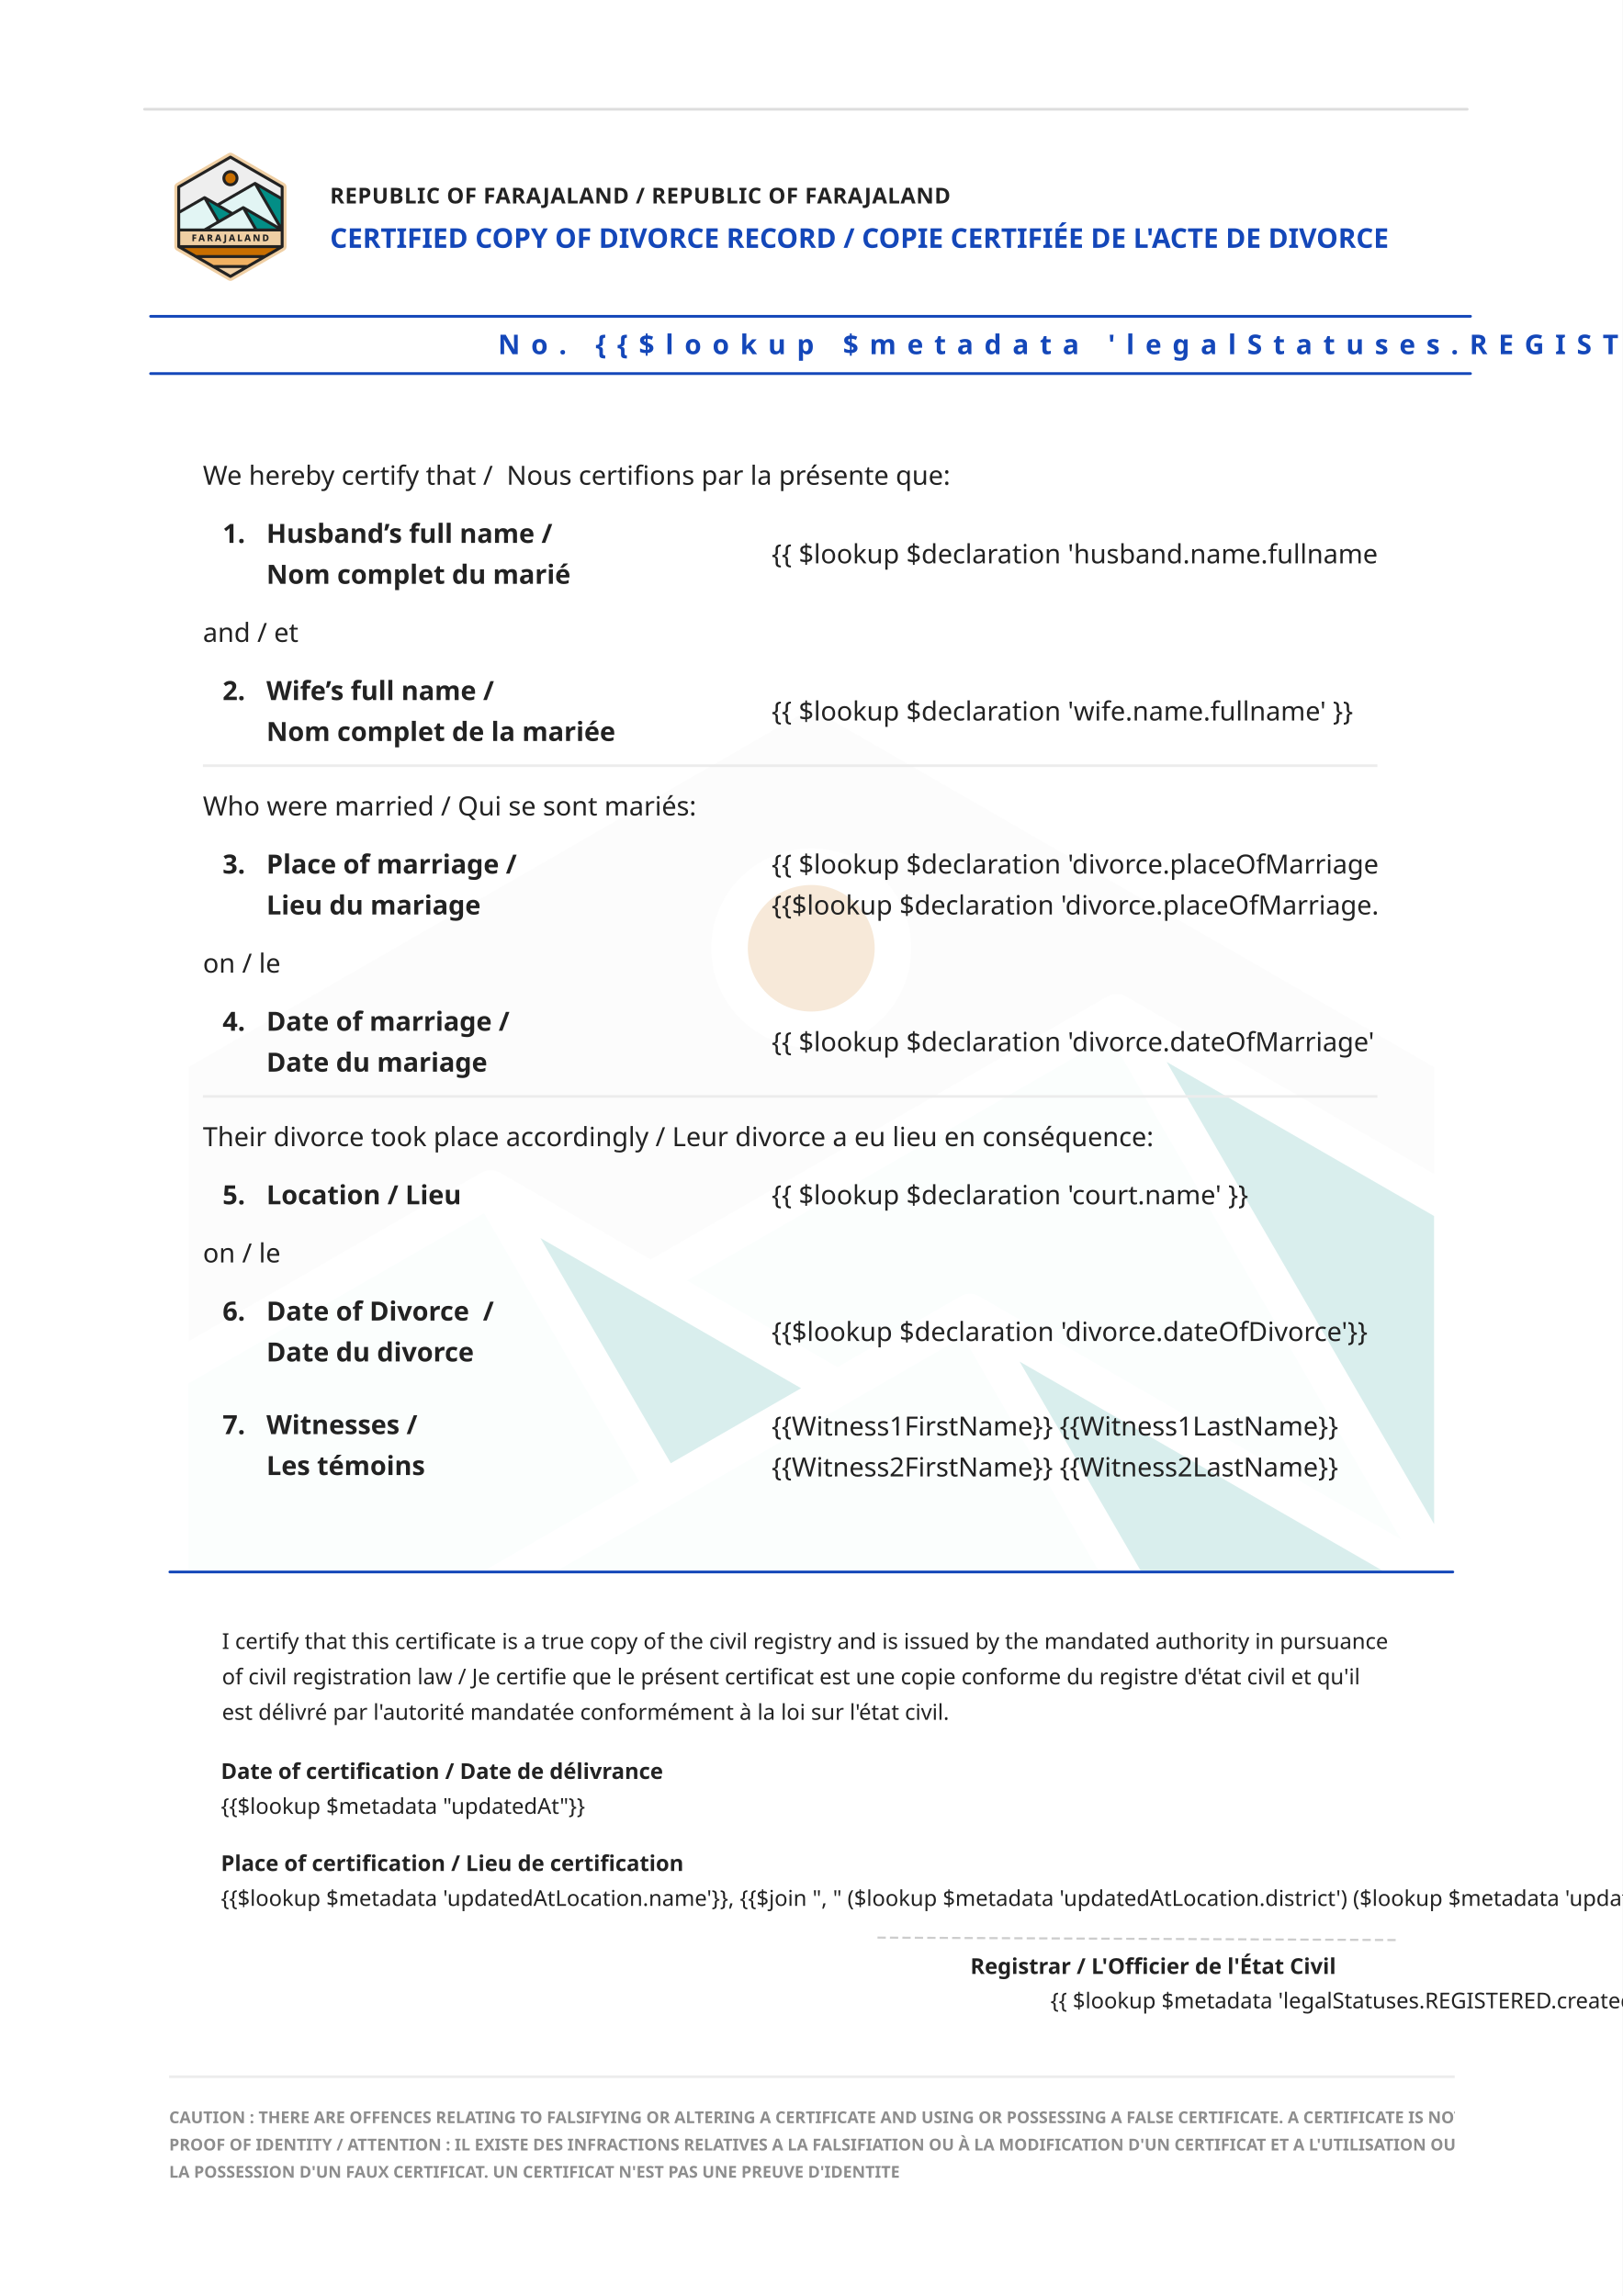
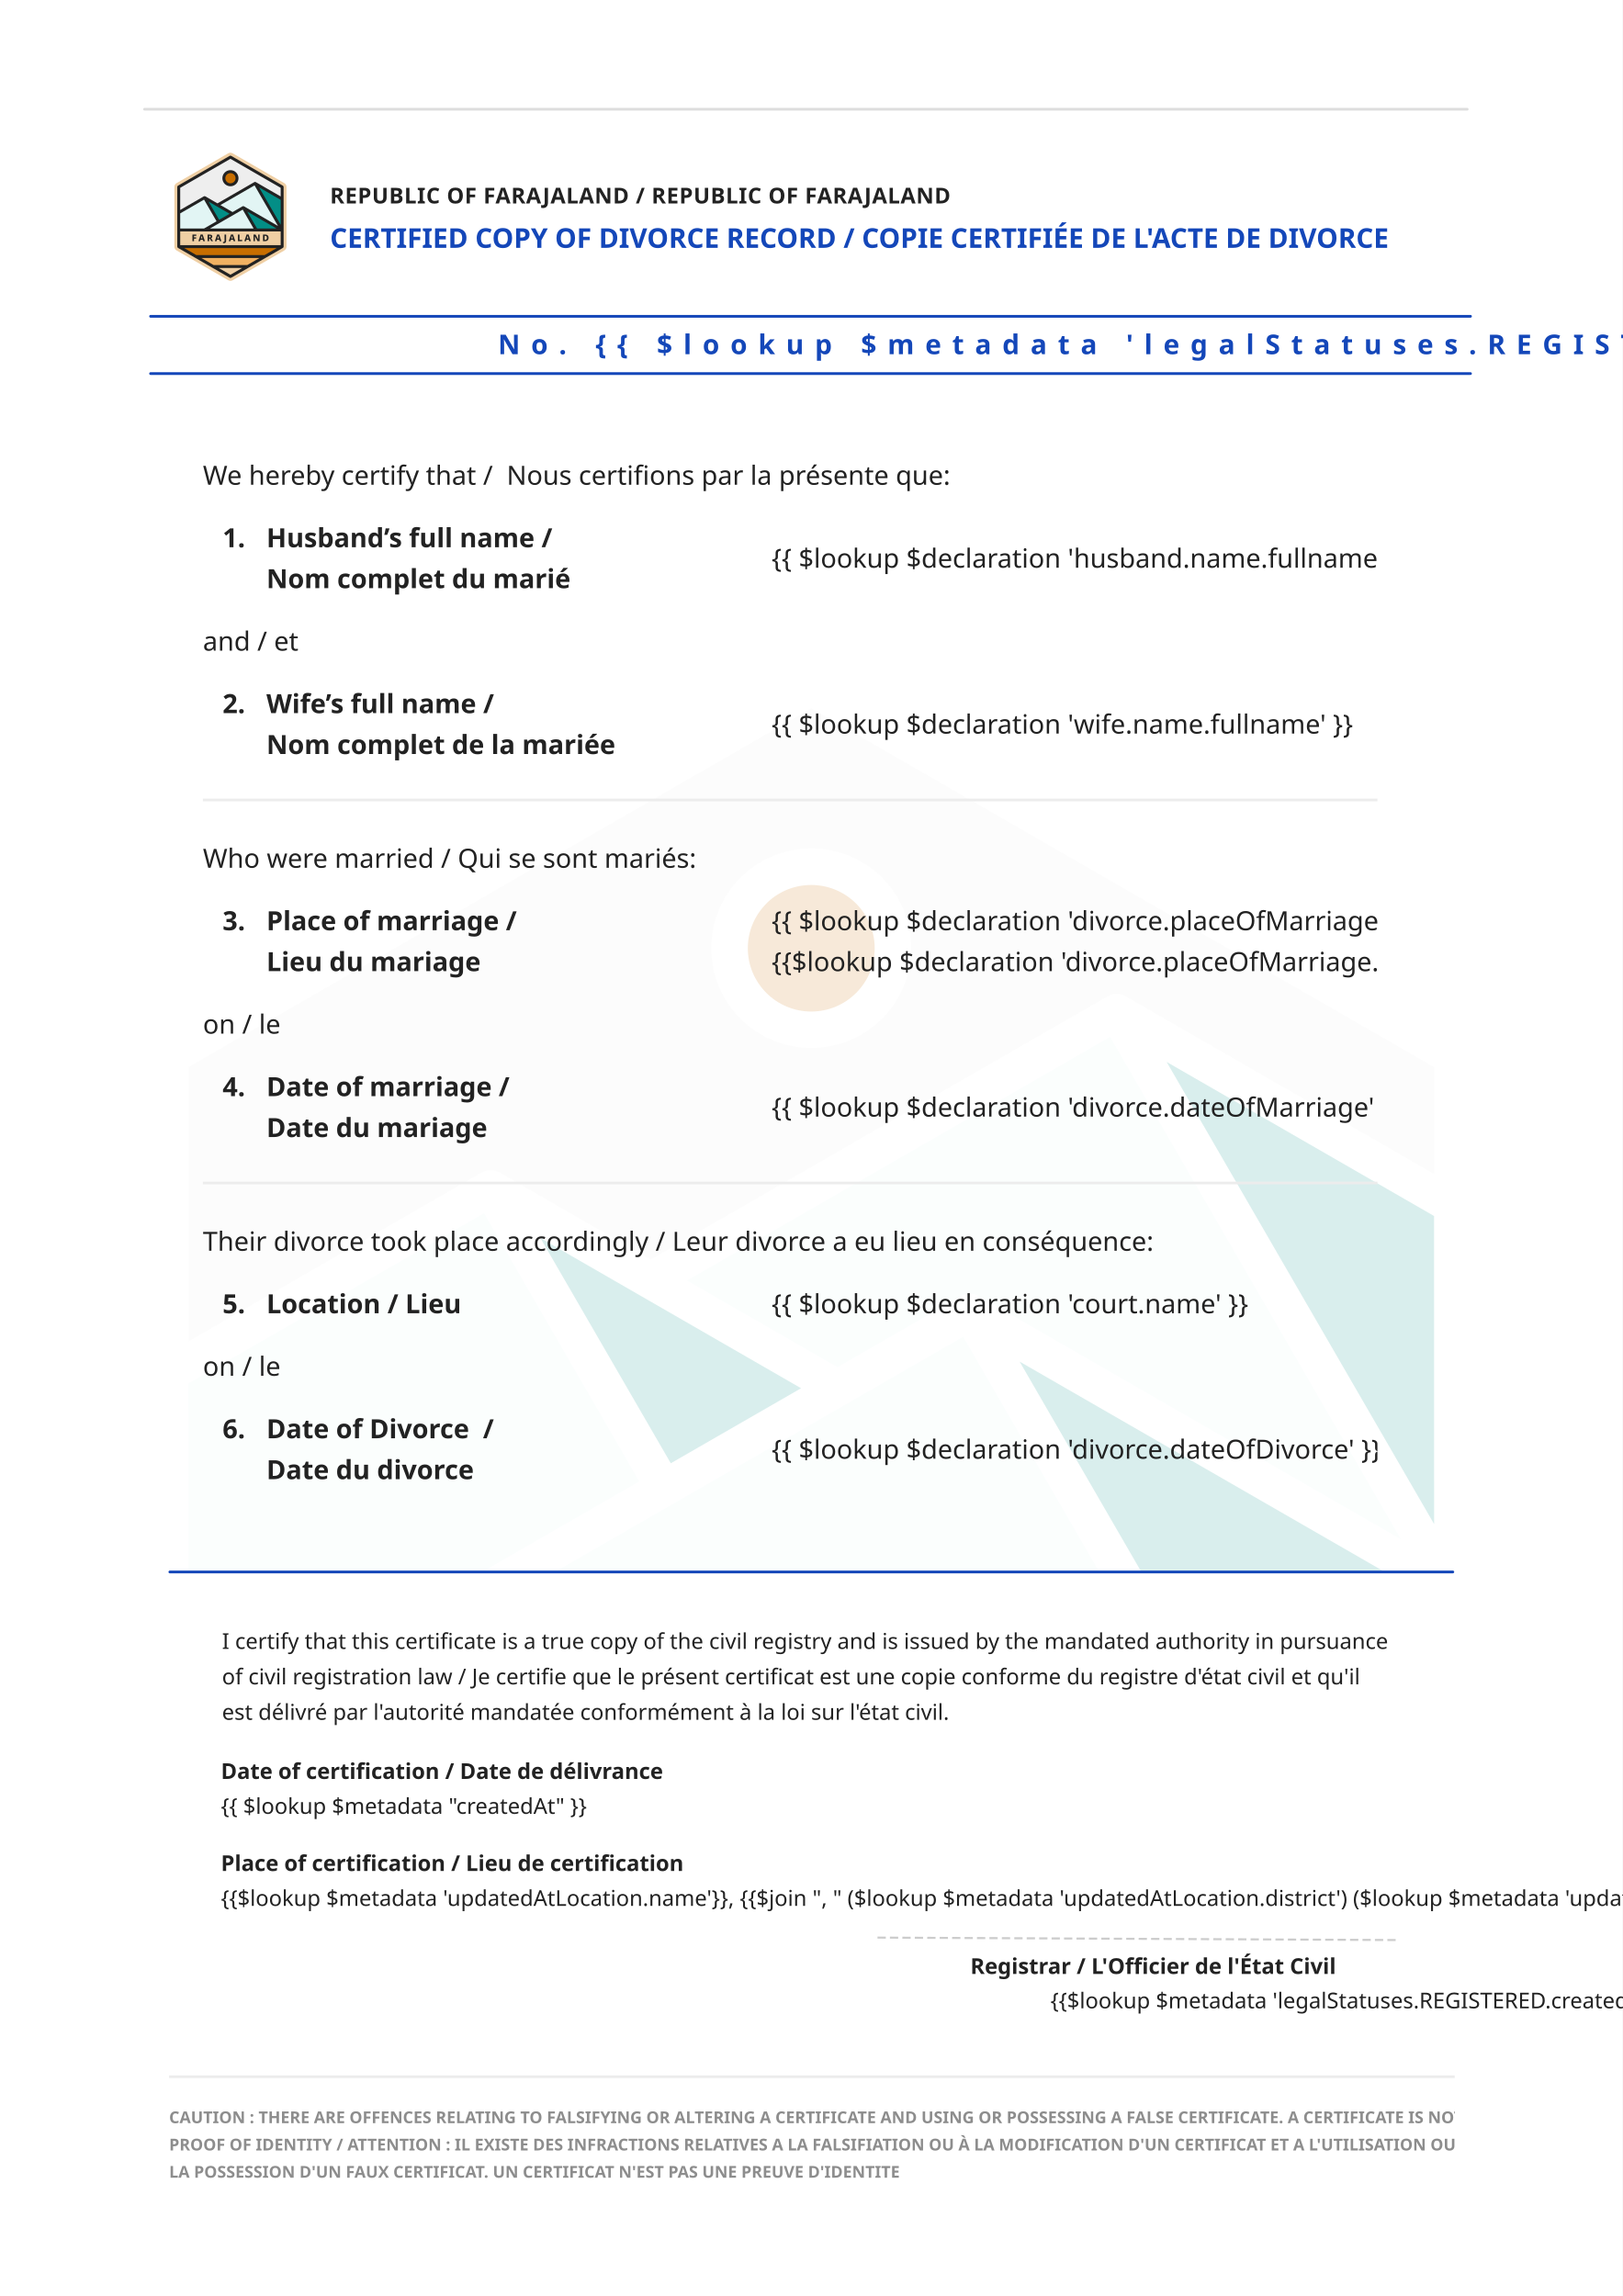
<svg xmlns="http://www.w3.org/2000/svg" width="595" height="842" viewBox="0 0 595 842" fill="none">
  <rect width="595" height="842" fill="white" />
  <g opacity="0.15" clip-path="url(#clip0_2516_2652)">
    <path d="M552.544 388.468C552.574 478.393 552.457 568.347 552.603 658.272C552.661 662.228 551.437 665.979 549.396 669.149C547.501 672.058 544.878 674.443 541.759 676.042L307.589 810.93C304.353 812.762 300.914 813.664 297.561 813.664C294.121 813.664 290.652 812.704 287.562 810.93L53.51 676.159C50.303 674.559 47.592 672.145 45.668 669.208C43.598 665.979 42.374 662.228 42.374 658.243L42.462 656.44L42.403 387.421C42.345 383.814 43.336 380.412 45.027 377.474L45.085 377.416C46.834 374.391 49.37 371.89 52.402 370.116L287.417 234.734C290.652 232.902 294.121 232 297.445 232C300.884 232 304.383 232.96 307.443 234.734L542.546 370.145C545.84 372.036 548.376 374.769 550.096 377.881L550.154 377.939C551.874 381.139 552.719 384.803 552.544 388.468Z" fill="white" />
    <path fill-rule="evenodd" clip-rule="evenodd" d="M179.355 582.655H414.399L355.63 481.126L307.094 509.075L243.516 545.691L179.355 582.655Z" fill="#E2F5F4" />
    <path fill-rule="evenodd" clip-rule="evenodd" d="M355.63 481.126L414.398 582.655H531.906L355.63 481.126Z" fill="#038E86" />
    <path fill-rule="evenodd" clip-rule="evenodd" d="M355.629 481.127L531.904 582.656L409.441 371.163L238.588 469.61L307.092 509.076L355.629 481.127Z" fill="#E2F5F4" />
    <path fill-rule="evenodd" clip-rule="evenodd" d="M531.913 582.656L409.45 371.163L532.525 442.068L531.913 582.656Z" fill="#038E86" />
    <path fill-rule="evenodd" clip-rule="evenodd" d="M243.516 545.691L179.908 435.815L62.43 503.491L62.459 582.656H179.355L243.516 545.691Z" fill="#E2F5F4" />
    <path fill-rule="evenodd" clip-rule="evenodd" d="M179.908 435.815L243.515 545.691L307.093 509.075L238.589 469.61L179.908 435.815Z" fill="#038E86" />
    <path fill-rule="evenodd" clip-rule="evenodd" d="M179.908 435.816L238.589 469.61L409.443 371.193L532.518 442.098V387.45L297.474 252.039L62.43 387.421L62.459 503.463L179.908 435.816ZM297.474 377.62C280.916 377.62 267.507 364.242 267.507 347.752C267.507 331.233 280.916 317.854 297.474 317.854C314.003 317.854 327.441 331.233 327.441 347.752C327.412 364.242 314.003 377.62 297.474 377.62Z" fill="#EEEEEE" />
    <path fill-rule="evenodd" clip-rule="evenodd" d="M297.471 377.622C314.028 377.622 327.438 364.243 327.438 347.724C327.438 331.205 314.028 317.827 297.471 317.827C280.913 317.827 267.504 331.205 267.504 347.724C267.504 364.243 280.913 377.622 297.471 377.622Z" fill="#C86E00" />
    <path d="M539.193 387.769L539.251 658.213C539.251 660.656 537.91 662.808 535.928 663.972L300.855 799.412C298.727 800.663 296.161 800.575 294.15 799.412L59.106 664.001C56.861 662.692 55.666 660.307 55.783 657.893L55.724 387.449C55.724 385.006 57.065 382.854 59.048 381.69L294.121 246.25C296.278 244.999 298.814 245.086 300.825 246.25L535.869 381.661C538.114 382.97 539.309 385.355 539.193 387.769ZM297.473 311.163C307.588 311.163 316.771 315.264 323.388 321.866C330.005 328.468 334.116 337.629 334.116 347.721C334.116 357.813 330.005 366.945 323.388 373.576C316.771 380.178 307.588 384.279 297.473 384.279C287.358 384.279 278.204 380.178 271.558 373.576C264.941 366.974 260.83 357.813 260.83 347.721C260.83 337.629 264.941 328.497 271.558 321.866L271.966 321.488C278.554 315.119 287.562 311.163 297.473 311.163ZM313.914 331.347C309.716 327.159 303.886 324.542 297.473 324.542C291.176 324.542 285.492 327.014 281.323 331.027L281.032 331.347C276.834 335.535 274.211 341.352 274.211 347.75C274.211 354.148 276.834 359.965 281.032 364.153C285.23 368.341 291.06 370.958 297.473 370.958C303.886 370.958 309.716 368.341 313.914 364.153C318.112 359.965 320.735 354.148 320.735 347.75C320.735 341.352 318.112 335.535 313.914 331.347ZM69.134 651.582H525.87V589.344H69.134V651.582ZM507.564 664.931H87.47L142.594 696.69H452.468L507.564 664.931ZM373.878 499.332L418.245 575.995H506.952L373.878 499.332ZM402.795 575.995L353.18 490.229L204.307 575.995H402.795ZM198.156 454.02L245.963 536.616L293.742 509.104L198.156 454.02ZM234.39 543.276L177.488 444.917L69.105 507.33L69.134 575.995H177.604L234.39 543.276ZM69.105 491.945L176.555 430.056C178.566 428.892 181.103 428.805 183.26 430.056L238.588 461.931L406.089 365.433C408.101 364.269 410.637 364.182 412.794 365.433L525.841 430.55V391.288L297.473 259.715L69.076 391.288L69.105 491.945ZM525.841 445.935L427.778 389.426L525.87 558.923L525.841 445.935ZM407.051 380.265L251.939 469.609L307.093 501.367L352.277 475.338C354.288 474.175 356.824 474.087 358.981 475.338L513.656 564.449L407.051 380.265ZM220.923 741.827H374.082L429.264 710.039H165.769L220.923 741.827ZM350.907 755.176H244.127L297.502 785.917L350.907 755.176Z" fill="white" />
  </g>
  <g clip-path="url(#clip1_2516_2652)">
    <text fill="#8D8D8D" style="white-space: pre" xml:space="preserve" font-family="Noto Sans" font-size="6" font-weight="600" letter-spacing="0px">
      <tspan x="62" y="778.618">CAUTION : THERE ARE OFFENCES RELATING TO FALSIFYING OR ALTERING A CERTIFICATE AND USING OR POSSESSING A FALSE CERTIFICATE. A CERTIFICATE IS NOT </tspan>
      <tspan x="62" y="788.618">PROOF OF IDENTITY / ATTENTION : IL EXISTE DES INFRACTIONS RELATIVES A LA FALSIFIATION OU À LA MODIFICATION D'UN CERTIFICAT ET A L'UTILISATION OU </tspan>
      <tspan x="62" y="798.618">LA POSSESSION D'UN FAUX CERTIFICAT. UN CERTIFICAT N'EST PAS UNE PREUVE D'IDENTITE</tspan>
    </text>
  </g>
  <path d="M62 761.59V762.075H533.42V761.59V761.105H62V761.59Z" fill="#ECECEC" />
  <text fill="#222222" style="white-space: pre" xml:space="preserve" font-family="Noto Sans" font-size="8" letter-spacing="0px">
-     <tspan x="81" y="665.177">{{$lookup $metadata "updatedAt"}}</tspan>
+     <tspan x="81" y="665.177">{{ $lookup $metadata "createdAt" }}</tspan>
  </text>
  <text fill="#222222" style="white-space: pre" xml:space="preserve" font-family="Noto Sans" font-size="8" letter-spacing="0px">
    <tspan x="234.289" y="652.377"> </tspan>
  </text>
  <text fill="#222222" style="white-space: pre" xml:space="preserve" font-family="Noto Sans" font-size="8" font-weight="600" letter-spacing="0px">
    <tspan x="81" y="652.377">Date of certification / Date de délivrance</tspan>
  </text>
  <text fill="#222222" style="white-space: pre" xml:space="preserve" font-family="Noto Sans" font-size="8" letter-spacing="0px">
    <tspan x="81" y="698.937">{{$lookup $metadata 'updatedAtLocation.name'}}, {{$join ", " ($lookup $metadata 'updatedAtLocation.district') ($lookup $metadata 'updatedAtLocation.province') ($lookup $metadata 'updatedAtLocation.country')}}</tspan>
  </text>
  <text fill="#222222" style="white-space: pre" xml:space="preserve" font-family="Noto Sans" font-size="8" letter-spacing="0px">
    <tspan x="240.727" y="686.137"> </tspan>
  </text>
  <text fill="#222222" style="white-space: pre" xml:space="preserve" font-family="Noto Sans" font-size="8" font-weight="600" letter-spacing="0px">
    <tspan x="81" y="686.137">Place of certification / Lieu de certification</tspan>
  </text>
  <path d="M321.76 710.564L512.079 711.462" stroke="#CCCCCC" stroke-width="0.759" stroke-dasharray="3.04 1.52" />
  <text fill="#222222" style="white-space: pre" xml:space="preserve" font-family="Noto Sans" font-size="8" font-weight="600" letter-spacing="0px">
    <tspan x="355.799" y="723.89">Registrar / L'Officier de l'État Civil</tspan>
  </text>
  <text fill="#222222" style="white-space: pre" xml:space="preserve" font-family="Noto Sans" font-size="8" letter-spacing="0px">
-     <tspan x="385.201" y="736.5">{{ $lookup $metadata 'legalStatuses.REGISTERED.createdBy.name' }}</tspan>
+     <tspan x="385.201" y="736.5">{{$lookup $metadata 'legalStatuses.REGISTERED.createdBy.name'}}</tspan>
  </text>
  <text fill="#222222" style="white-space: pre" xml:space="preserve" font-family="Noto Sans" font-size="8" letter-spacing="0px">
    <tspan x="81.4" y="604.698">I certify that this certificate is a true copy of the civil registry and is issued by the mandated authority in pursuance </tspan>
    <tspan x="81.4" y="617.698">of civil registration law / Je certifie que le présent certificat est une copie conforme du registre d'état civil et qu'il </tspan>
    <tspan x="81.4" y="630.698">est délivré par l'autorité mandatée conformément à la loi sur l'état civil.</tspan>
  </text>
  <g clip-path="url(#clip2_2516_2652)">
    <text fill="#222222" style="white-space: pre" xml:space="preserve" font-family="Noto Sans" font-size="9.7" letter-spacing="0px">
      <tspan x="74.399" y="177.764">We hereby certify that /  Nous certifions par la présente que:</tspan>
    </text>
    <text fill="#222222" style="white-space: pre" xml:space="preserve" font-family="Noto Sans" font-size="9.7" font-weight="bold" letter-spacing="0px">
-       <tspan x="81.602" y="199.083">1.</tspan>
-     </text>
-     <text fill="#222222" style="white-space: pre" xml:space="preserve" font-family="Noto Sans" font-size="9.7" font-weight="bold" letter-spacing="0px">
-       <tspan x="97.679" y="199.083">Husband’s full name / - </tspan>
-       <tspan x="97.679" y="214.083">Nom complet du marié</tspan>
+       <tspan x="81.602" y="200.684">1.</tspan>
+     </text>
+     <text fill="#222222" style="white-space: pre" xml:space="preserve" font-family="Noto Sans" font-size="9.7" font-weight="bold" letter-spacing="0px">
+       <tspan x="97.679" y="200.684">Husband’s full name / + </tspan>
+       <tspan x="97.679" y="215.684">Nom complet du marié</tspan>
    </text>
    <g clip-path="url(#clip3_2516_2652)">
      <text fill="#222222" style="white-space: pre" xml:space="preserve" font-family="Noto Sans" font-size="9.7" letter-spacing="0px">
-         <tspan x="282.949" y="206.583">{{ $lookup $declaration 'husband.name.fullname' }}</tspan>
-       </text>
-     </g>
-     <text fill="#222222" style="white-space: pre" xml:space="preserve" font-family="Noto Sans" font-size="9.7" letter-spacing="0px">
-       <tspan x="74.399" y="235.404">and / et</tspan>
-     </text>
-     <text fill="#222222" style="white-space: pre" xml:space="preserve" font-family="Noto Sans" font-size="9.7" font-weight="bold" letter-spacing="0px">
-       <tspan x="81.602" y="256.724">2.</tspan>
-     </text>
-     <text fill="#222222" style="white-space: pre" xml:space="preserve" font-family="Noto Sans" font-size="9.7" font-weight="bold" letter-spacing="0px">
-       <tspan x="97.679" y="256.724">Wife’s full name / - </tspan>
-       <tspan x="97.679" y="271.724">Nom complet de la mariée</tspan>
+         <tspan x="282.949" y="208.184">{{ $lookup $declaration 'husband.name.fullname' }}</tspan>
+       </text>
+     </g>
+     <text fill="#222222" style="white-space: pre" xml:space="preserve" font-family="Noto Sans" font-size="9.7" letter-spacing="0px">
+       <tspan x="74.399" y="238.603">and / et</tspan>
+     </text>
+     <text fill="#222222" style="white-space: pre" xml:space="preserve" font-family="Noto Sans" font-size="9.7" font-weight="bold" letter-spacing="0px">
+       <tspan x="81.602" y="261.523">2.</tspan>
+     </text>
+     <text fill="#222222" style="white-space: pre" xml:space="preserve" font-family="Noto Sans" font-size="9.7" font-weight="bold" letter-spacing="0px">
+       <tspan x="97.679" y="261.523">Wife’s full name / + </tspan>
+       <tspan x="97.679" y="276.523">Nom complet de la mariée</tspan>
    </text>
    <g clip-path="url(#clip4_2516_2652)">
      <text fill="#222222" style="white-space: pre" xml:space="preserve" font-family="Noto Sans" font-size="9.7" letter-spacing="0px">
-         <tspan x="282.949" y="264.224">{{ $lookup $declaration 'wife.name.fullname' }}</tspan>
-       </text>
-     </g>
-     <line x1="74.399" y1="280.795" x2="505.079" y2="280.795" stroke="#ECECEC" stroke-width="0.97" />
-     <text fill="#222222" style="white-space: pre" xml:space="preserve" font-family="Noto Sans" font-size="9.7" letter-spacing="0px">
-       <tspan x="74.399" y="299.043">Who were married / Qui se sont mariés:</tspan>
-     </text>
-     <text fill="#222222" style="white-space: pre" xml:space="preserve" font-family="Noto Sans" font-size="9.7" font-weight="bold" letter-spacing="0px">
-       <tspan x="81.602" y="320.363">3.</tspan>
-     </text>
-     <text fill="#222222" style="white-space: pre" xml:space="preserve" font-family="Noto Sans" font-size="9.7" font-weight="bold" letter-spacing="0px">
-       <tspan x="182.962" y="320.363"> / - </tspan>
-     </text>
-     <text fill="#222222" style="white-space: pre" xml:space="preserve" font-family="Noto Sans" font-size="9.7" font-weight="bold" letter-spacing="0px">
-       <tspan x="97.679" y="320.363">Place of marriage</tspan>
-       <tspan x="97.679" y="335.363">Lieu du mariage</tspan>
+         <tspan x="282.949" y="269.023">{{ $lookup $declaration 'wife.name.fullname' }}</tspan>
+       </text>
+     </g>
+     <line x1="74.399" y1="293.375" x2="505.079" y2="293.375" stroke="#ECECEC" stroke-width="0.97" />
+     <text fill="#222222" style="white-space: pre" xml:space="preserve" font-family="Noto Sans" font-size="9.7" letter-spacing="0px">
+       <tspan x="74.399" y="318.224">Who were married / Qui se sont mariés:</tspan>
+     </text>
+     <text fill="#222222" style="white-space: pre" xml:space="preserve" font-family="Noto Sans" font-size="9.7" font-weight="bold" letter-spacing="0px">
+       <tspan x="81.602" y="341.143">3.</tspan>
+     </text>
+     <text fill="#222222" style="white-space: pre" xml:space="preserve" font-family="Noto Sans" font-size="9.7" font-weight="bold" letter-spacing="0px">
+       <tspan x="182.962" y="341.143"> / + </tspan>
+     </text>
+     <text fill="#222222" style="white-space: pre" xml:space="preserve" font-family="Noto Sans" font-size="9.7" font-weight="bold" letter-spacing="0px">
+       <tspan x="97.679" y="341.143">Place of marriage</tspan>
+       <tspan x="97.679" y="356.143">Lieu du mariage</tspan>
    </text>
    <g clip-path="url(#clip5_2516_2652)">
      <text fill="#222222" style="white-space: pre" xml:space="preserve" font-family="Noto Sans" font-size="9.7" letter-spacing="0px">
-         <tspan x="282.949" y="320.363">{{ $lookup $declaration 'divorce.placeOfMarriage.district' }}
- </tspan>
-         <tspan x="282.949" y="335.363">{{$lookup $declaration 'divorce.placeOfMarriage.province'}}, {{$lookup $declaration 'divorce.placeOfMarriage.country'}}</tspan>
-       </text>
-     </g>
-     <text fill="#222222" style="white-space: pre" xml:space="preserve" font-family="Noto Sans" font-size="9.7" letter-spacing="0px">
-       <tspan x="74.399" y="356.684">on / le</tspan>
-     </text>
-     <text fill="#222222" style="white-space: pre" xml:space="preserve" font-family="Noto Sans" font-size="9.7" font-weight="bold" letter-spacing="0px">
-       <tspan x="81.602" y="378.003">4.</tspan>
-     </text>
-     <text fill="#222222" style="white-space: pre" xml:space="preserve" font-family="Noto Sans" font-size="9.7" font-weight="bold" letter-spacing="0px">
-       <tspan x="180.319" y="378.003"> / - </tspan>
-     </text>
-     <text fill="#222222" style="white-space: pre" xml:space="preserve" font-family="Noto Sans" font-size="9.7" font-weight="bold" letter-spacing="0px">
-       <tspan x="97.679" y="378.003">Date of marriage</tspan>
-       <tspan x="97.679" y="393.003">Date du mariage</tspan>
+         <tspan x="282.949" y="341.143">{{ $lookup $declaration 'divorce.placeOfMarriage.district' }}
+ </tspan>
+         <tspan x="282.949" y="356.143">{{$lookup $declaration 'divorce.placeOfMarriage.province'}}, {{$lookup $declaration 'divorce.placeOfMarriage.country'}}</tspan>
+       </text>
+     </g>
+     <text fill="#222222" style="white-space: pre" xml:space="preserve" font-family="Noto Sans" font-size="9.7" letter-spacing="0px">
+       <tspan x="74.399" y="379.063">on / le</tspan>
+     </text>
+     <text fill="#222222" style="white-space: pre" xml:space="preserve" font-family="Noto Sans" font-size="9.7" font-weight="bold" letter-spacing="0px">
+       <tspan x="81.602" y="401.983">4.</tspan>
+     </text>
+     <text fill="#222222" style="white-space: pre" xml:space="preserve" font-family="Noto Sans" font-size="9.7" font-weight="bold" letter-spacing="0px">
+       <tspan x="180.319" y="401.983"> / + </tspan>
+     </text>
+     <text fill="#222222" style="white-space: pre" xml:space="preserve" font-family="Noto Sans" font-size="9.7" font-weight="bold" letter-spacing="0px">
+       <tspan x="97.679" y="401.983">Date of marriage</tspan>
+       <tspan x="97.679" y="416.983">Date du mariage</tspan>
    </text>
    <g clip-path="url(#clip6_2516_2652)">
      <text fill="#222222" style="white-space: pre" xml:space="preserve" font-family="Noto Sans" font-size="9.7" letter-spacing="0px">
-         <tspan x="282.949" y="385.503">{{ $lookup $declaration 'divorce.dateOfMarriage' }} </tspan>
-       </text>
-     </g>
-     <line x1="74.399" y1="402.075" x2="505.079" y2="402.075" stroke="#ECECEC" stroke-width="0.97" />
-     <text fill="#222222" style="white-space: pre" xml:space="preserve" font-family="Noto Sans" font-size="9.7" letter-spacing="0px">
-       <tspan x="74.399" y="420.324">Their divorce took place accordingly / Leur divorce a eu lieu en conséquence:</tspan>
-     </text>
-     <text fill="#222222" style="white-space: pre" xml:space="preserve" font-family="Noto Sans" font-size="9.7" font-weight="bold" letter-spacing="0px">
-       <tspan x="81.602" y="441.643">5.</tspan>
-     </text>
-     <text fill="#222222" style="white-space: pre" xml:space="preserve" font-family="Noto Sans" font-size="9.7" font-weight="bold" letter-spacing="0px">
-       <tspan x="139.549" y="441.643"> / Lieu</tspan>
-     </text>
-     <text fill="#222222" style="white-space: pre" xml:space="preserve" font-family="Noto Sans" font-size="9.7" font-weight="bold" letter-spacing="0px">
-       <tspan x="97.679" y="441.643">Location</tspan>
+         <tspan x="282.949" y="409.483">{{ $lookup $declaration 'divorce.dateOfMarriage' }} </tspan>
+       </text>
+     </g>
+     <line x1="74.399" y1="433.835" x2="505.079" y2="433.835" stroke="#ECECEC" stroke-width="0.97" />
+     <text fill="#222222" style="white-space: pre" xml:space="preserve" font-family="Noto Sans" font-size="9.7" letter-spacing="0px">
+       <tspan x="74.399" y="458.684">Their divorce took place accordingly / Leur divorce a eu lieu en conséquence:</tspan>
+     </text>
+     <text fill="#222222" style="white-space: pre" xml:space="preserve" font-family="Noto Sans" font-size="9.7" font-weight="bold" letter-spacing="0px">
+       <tspan x="81.602" y="481.603">5.</tspan>
+     </text>
+     <text fill="#222222" style="white-space: pre" xml:space="preserve" font-family="Noto Sans" font-size="9.7" font-weight="bold" letter-spacing="0px">
+       <tspan x="139.549" y="481.603"> / Lieu</tspan>
+     </text>
+     <text fill="#222222" style="white-space: pre" xml:space="preserve" font-family="Noto Sans" font-size="9.7" font-weight="bold" letter-spacing="0px">
+       <tspan x="97.679" y="481.603">Location</tspan>
    </text>
    <g clip-path="url(#clip7_2516_2652)">
      <text fill="#222222" style="white-space: pre" xml:space="preserve" font-family="Noto Sans" font-size="9.7" letter-spacing="0px">
-         <tspan x="282.949" y="441.643">{{ $lookup $declaration 'court.name' }} </tspan>
-       </text>
-     </g>
-     <text fill="#222222" style="white-space: pre" xml:space="preserve" font-family="Noto Sans" font-size="9.7" letter-spacing="0px">
-       <tspan x="74.399" y="462.964">on / le</tspan>
-     </text>
-     <text fill="#222222" style="white-space: pre" xml:space="preserve" font-family="Noto Sans" font-size="9.7" font-weight="bold" letter-spacing="0px">
-       <tspan x="81.602" y="484.284">6.</tspan>
-     </text>
-     <text fill="#222222" style="white-space: pre" xml:space="preserve" font-family="Noto Sans" font-size="9.7" font-weight="bold" letter-spacing="0px">
-       <tspan x="174.56" y="484.284"> /  - </tspan>
-       <tspan x="97.679" y="499.284">Date du divorce</tspan>
-     </text>
-     <text fill="#222222" style="white-space: pre" xml:space="preserve" font-family="Noto Sans" font-size="9.7" font-weight="bold" letter-spacing="0px">
-       <tspan x="97.679" y="484.284">Date of Divorce </tspan>
+         <tspan x="282.949" y="481.603">{{ $lookup $declaration 'court.name' }} </tspan>
+       </text>
+     </g>
+     <text fill="#222222" style="white-space: pre" xml:space="preserve" font-family="Noto Sans" font-size="9.7" letter-spacing="0px">
+       <tspan x="74.399" y="504.523">on / le</tspan>
+     </text>
+     <text fill="#222222" style="white-space: pre" xml:space="preserve" font-family="Noto Sans" font-size="9.7" font-weight="bold" letter-spacing="0px">
+       <tspan x="81.602" y="527.443">6.</tspan>
+     </text>
+     <text fill="#222222" style="white-space: pre" xml:space="preserve" font-family="Noto Sans" font-size="9.7" font-weight="bold" letter-spacing="0px">
+       <tspan x="174.56" y="527.443"> /  + </tspan>
+       <tspan x="97.679" y="542.443">Date du divorce</tspan>
+     </text>
+     <text fill="#222222" style="white-space: pre" xml:space="preserve" font-family="Noto Sans" font-size="9.7" font-weight="bold" letter-spacing="0px">
+       <tspan x="97.679" y="527.443">Date of Divorce </tspan>
    </text>
    <g clip-path="url(#clip8_2516_2652)">
      <text fill="#222222" style="white-space: pre" xml:space="preserve" font-family="Noto Sans" font-size="9.7" letter-spacing="0px">
-         <tspan x="282.949" y="491.784">{{$lookup $declaration 'divorce.dateOfDivorce'}} </tspan>
-       </text>
-     </g>
-     <text fill="#222222" style="white-space: pre" xml:space="preserve" font-family="Noto Sans" font-size="9.7" font-weight="bold" letter-spacing="0px">
-       <tspan x="81.602" y="525.923">7.</tspan>
-     </text>
-     <text fill="#222222" style="white-space: pre" xml:space="preserve" font-family="Noto Sans" font-size="9.7" font-weight="bold" letter-spacing="0px">
-       <tspan x="97.679" y="525.923">Witnesses / 
- </tspan>
-       <tspan x="97.679" y="540.923">Les témoins</tspan>
-     </text>
-     <g clip-path="url(#clip9_2516_2652)">
-       <text fill="#222222" style="white-space: pre" xml:space="preserve" font-family="Noto Sans" font-size="9.7" letter-spacing="0px">
-         <tspan x="282.949" y="526.443">{{Witness1FirstName}} {{Witness1LastName}} - </tspan>
-         <tspan x="282.949" y="541.443">{{Witness2FirstName}} {{Witness2LastName}}</tspan>
-       </text>
-     </g>
-   </g>
-   <g clip-path="url(#clip10_2516_2652)">
+         <tspan x="282.949" y="534.943">{{ $lookup $declaration 'divorce.dateOfDivorce' }} </tspan>
+       </text>
+     </g>
+   </g>
+   <g clip-path="url(#clip9_2516_2652)">
    <path d="M105.071 68.643C105.074 75.909 105.064 83.178 105.076 90.444C105.081 90.763 104.982 91.067 104.817 91.323C104.665 91.558 104.453 91.751 104.201 91.88L85.314 102.779C85.053 102.927 84.776 103 84.505 103C84.228 103 83.948 102.922 83.699 102.779L64.821 91.889C64.562 91.76 64.344 91.565 64.188 91.328C64.021 91.067 63.923 90.763 63.923 90.442L63.93 90.296L63.925 68.558C63.92 68.267 64 67.992 64.137 67.755L64.141 67.75C64.282 67.506 64.487 67.303 64.731 67.16L83.687 56.221C83.948 56.073 84.228 56 84.496 56C84.773 56 85.055 56.078 85.302 56.221L104.265 67.162C104.531 67.315 104.735 67.536 104.874 67.788L104.878 67.792C105.017 68.051 105.085 68.347 105.071 68.643Z" fill="#EFCFA4" />
    <path fill-rule="evenodd" clip-rule="evenodd" d="M90.82 97.736H78.183L84.5 101.381L90.82 97.736Z" fill="#EFCFA4" />
    <path fill-rule="evenodd" clip-rule="evenodd" d="M78.182 97.736H90.82L97.14 94.089H71.862L78.182 97.736Z" fill="#F1B162" />
    <path fill-rule="evenodd" clip-rule="evenodd" d="M71.863 94.089H97.141L103.458 90.441H65.543L71.863 94.089Z" fill="#C86E00" />
    <path fill-rule="evenodd" clip-rule="evenodd" d="M65.543 90.441H103.458V84.334H94.51H73.412H65.543V90.441Z" fill="#EFCFA4" />
    <path fill-rule="evenodd" clip-rule="evenodd" d="M74.971 84.334H93.929L89.189 76.13L85.274 78.388L80.146 81.347L74.971 84.334Z" fill="#E2F5F4" />
    <path fill-rule="evenodd" clip-rule="evenodd" d="M89.189 76.13L93.929 84.334H103.407L89.189 76.13Z" fill="#038E86" />
    <path fill-rule="evenodd" clip-rule="evenodd" d="M89.189 76.13L103.406 84.334L93.529 67.245L79.749 75.199L85.274 78.388L89.189 76.13Z" fill="#E2F5F4" />
    <path fill-rule="evenodd" clip-rule="evenodd" d="M103.407 84.334L93.53 67.245L103.457 72.974L103.407 84.334Z" fill="#038E86" />
    <path fill-rule="evenodd" clip-rule="evenodd" d="M80.146 81.347L75.016 72.469L65.54 77.937L65.543 84.334H74.971L80.146 81.347Z" fill="#E2F5F4" />
    <path fill-rule="evenodd" clip-rule="evenodd" d="M75.016 72.469L80.146 81.347L85.274 78.388L79.749 75.199L75.016 72.469Z" fill="#038E86" />
    <path fill-rule="evenodd" clip-rule="evenodd" d="M75.016 72.469L79.749 75.2L93.529 67.247L103.456 72.976V68.561L84.498 57.619L65.54 68.558L65.543 77.935L75.016 72.469ZM84.498 67.766C83.163 67.766 82.081 66.685 82.081 65.353C82.081 64.018 83.163 62.937 84.498 62.937C85.831 62.937 86.915 64.018 86.915 65.353C86.913 66.685 85.831 67.766 84.498 67.766Z" fill="#EEEEEE" />
    <path fill-rule="evenodd" clip-rule="evenodd" d="M84.498 67.767C85.833 67.767 86.915 66.686 86.915 65.351C86.915 64.016 85.833 62.935 84.498 62.935C83.162 62.935 82.081 64.016 82.081 65.351C82.081 66.686 83.162 67.767 84.498 67.767Z" fill="#C86E00" />
    <path d="M103.994 68.587L103.999 90.439C103.999 90.637 103.891 90.811 103.731 90.905L84.771 101.849C84.599 101.95 84.392 101.943 84.23 101.849L65.272 90.907C65.091 90.801 64.995 90.609 65.004 90.414L64.999 68.561C64.999 68.364 65.108 68.19 65.268 68.096L84.228 57.152C84.402 57.051 84.606 57.058 84.769 57.152L103.726 68.093C103.907 68.199 104.004 68.392 103.994 68.587ZM84.498 62.397C85.314 62.397 86.055 62.728 86.588 63.262C87.122 63.795 87.454 64.535 87.454 65.351C87.454 66.166 87.122 66.904 86.588 67.44C86.055 67.974 85.314 68.305 84.498 68.305C83.682 68.305 82.944 67.974 82.408 67.44C81.874 66.907 81.543 66.166 81.543 65.351C81.543 64.535 81.874 63.798 82.408 63.262L82.441 63.231C82.972 62.717 83.699 62.397 84.498 62.397ZM85.824 64.028C85.486 63.69 85.015 63.478 84.498 63.478C83.99 63.478 83.532 63.678 83.196 64.002L83.172 64.028C82.834 64.366 82.622 64.836 82.622 65.353C82.622 65.87 82.834 66.34 83.172 66.679C83.511 67.017 83.981 67.229 84.498 67.229C85.015 67.229 85.486 67.017 85.824 66.679C86.163 66.34 86.374 65.87 86.374 65.353C86.374 64.836 86.163 64.366 85.824 64.028ZM66.081 89.904H102.92V84.875H66.081V89.904ZM101.443 90.982H67.56L72.006 93.549H97L101.443 90.982ZM90.661 77.602L94.239 83.796H101.394L90.661 77.602ZM92.993 83.796L88.991 76.866L76.984 83.796H92.993ZM76.488 73.94L80.344 80.614L84.197 78.391L76.488 73.94ZM79.41 81.152L74.821 73.205L66.079 78.248L66.081 83.796H74.83L79.41 81.152ZM66.079 77.005L74.745 72.004C74.907 71.91 75.112 71.903 75.286 72.004L79.749 74.579L93.259 66.782C93.421 66.688 93.626 66.681 93.8 66.782L102.918 72.044V68.871L84.498 58.24L66.076 68.871L66.079 77.005ZM102.918 73.287L95.008 68.721L102.92 82.417L102.918 73.287ZM93.336 67.981L80.826 75.2L85.274 77.766L88.918 75.663C89.081 75.569 89.285 75.562 89.459 75.663L101.935 82.863L93.336 67.981ZM78.324 97.196H90.677L95.128 94.627H73.875L78.324 97.196ZM88.808 98.274H80.195L84.501 100.758L88.808 98.274Z" fill="#222222" />
    <path d="M98.479 87.195C98.479 87.471 98.427 87.703 98.323 87.888C98.219 88.075 98.069 88.214 97.874 88.307C97.679 88.4 97.446 88.446 97.176 88.446H96.445V86.018H97.245C97.501 86.018 97.721 86.063 97.904 86.154C98.09 86.244 98.232 86.377 98.33 86.552C98.429 86.724 98.479 86.938 98.479 87.195ZM97.881 87.215C97.881 87.049 97.857 86.913 97.809 86.807C97.764 86.7 97.695 86.621 97.602 86.569C97.511 86.516 97.397 86.49 97.261 86.49H97.023V87.97H97.21C97.439 87.97 97.608 87.908 97.717 87.783C97.826 87.656 97.881 87.467 97.881 87.215Z" fill="#222222" />
    <path d="M95.192 88.446H94.444L93.464 86.667H93.451C93.453 86.715 93.455 86.767 93.458 86.824C93.462 86.878 93.466 86.935 93.468 86.994C93.47 87.051 93.472 87.107 93.475 87.164C93.477 87.218 93.479 87.272 93.481 87.324V88.446H92.964V86.018H93.709L94.686 87.776H94.696C94.694 87.729 94.691 87.679 94.689 87.627C94.687 87.572 94.684 87.518 94.682 87.463C94.68 87.407 94.678 87.352 94.675 87.3C94.675 87.246 94.674 87.193 94.672 87.144V86.018H95.192V88.446Z" fill="#222222" />
    <path d="M91.365 88.446L91.216 87.926H90.376L90.226 88.446H89.593L90.42 86.007H91.161L91.998 88.446H91.365ZM90.944 86.956C90.932 86.916 90.916 86.861 90.896 86.793C90.878 86.723 90.859 86.651 90.838 86.579C90.82 86.506 90.805 86.445 90.794 86.395C90.785 86.445 90.77 86.507 90.75 86.582C90.732 86.655 90.714 86.726 90.695 86.796C90.677 86.865 90.662 86.918 90.651 86.956L90.508 87.443H91.087L90.944 86.956Z" fill="#222222" />
    <path d="M87.249 88.446V86.018H87.827V87.974H88.79V88.446H87.249Z" fill="#222222" />
    <path d="M85.65 88.446L85.5 87.926H84.66L84.51 88.446H83.877L84.704 86.007H85.446L86.282 88.446H85.65ZM85.228 86.956C85.217 86.916 85.201 86.861 85.18 86.793C85.162 86.723 85.143 86.651 85.123 86.579C85.104 86.506 85.09 86.445 85.078 86.395C85.069 86.445 85.054 86.507 85.034 86.582C85.016 86.655 84.998 86.726 84.98 86.796C84.961 86.865 84.947 86.918 84.935 86.956L84.793 87.443H85.371L85.228 86.956Z" fill="#222222" />
    <path d="M82.099 89.181C82.029 89.181 81.968 89.178 81.915 89.171C81.863 89.164 81.818 89.156 81.779 89.147V88.681C81.816 88.688 81.854 88.695 81.895 88.701C81.933 88.711 81.975 88.715 82.021 88.715C82.089 88.715 82.145 88.701 82.191 88.674C82.239 88.647 82.274 88.602 82.296 88.538C82.319 88.475 82.33 88.389 82.33 88.28V86.018H82.912V88.252C82.912 88.477 82.877 88.657 82.807 88.793C82.739 88.932 82.643 89.03 82.521 89.089C82.401 89.15 82.26 89.181 82.099 89.181Z" fill="#222222" />
    <path d="M80.555 88.446L80.406 87.926H79.565L79.416 88.446H78.783L79.61 86.007H80.351L81.188 88.446H80.555ZM80.133 86.956C80.122 86.916 80.106 86.861 80.086 86.793C80.068 86.723 80.048 86.651 80.028 86.579C80.01 86.506 79.995 86.445 79.984 86.395C79.975 86.445 79.96 86.507 79.939 86.582C79.921 86.655 79.903 86.726 79.885 86.796C79.867 86.865 79.852 86.918 79.841 86.956L79.698 87.443H80.276L80.133 86.956Z" fill="#222222" />
    <path d="M76.864 86.018C77.084 86.018 77.266 86.045 77.409 86.099C77.554 86.151 77.663 86.232 77.735 86.341C77.808 86.447 77.844 86.581 77.844 86.742C77.844 86.847 77.825 86.939 77.786 87.021C77.748 87.103 77.695 87.174 77.63 87.235C77.566 87.297 77.493 87.348 77.409 87.388L78.12 88.446H77.47L76.922 87.535H76.694V88.446H76.116V86.018H76.864ZM76.841 86.473H76.694V87.082H76.841C76.933 87.082 77.011 87.072 77.072 87.052C77.133 87.029 77.178 86.994 77.208 86.946C77.24 86.896 77.255 86.835 77.255 86.763C77.255 86.697 77.241 86.644 77.211 86.603C77.182 86.56 77.136 86.528 77.075 86.507C77.014 86.485 76.936 86.473 76.841 86.473Z" fill="#222222" />
    <path d="M74.517 88.446L74.368 87.926H73.527L73.378 88.446H72.745L73.572 86.007H74.313L75.15 88.446H74.517ZM74.095 86.956C74.084 86.916 74.068 86.861 74.048 86.793C74.03 86.723 74.01 86.651 73.99 86.579C73.972 86.506 73.957 86.445 73.946 86.395C73.937 86.445 73.922 86.507 73.901 86.582C73.883 86.655 73.865 86.726 73.847 86.796C73.829 86.865 73.814 86.918 73.803 86.956L73.66 87.443H74.238L74.095 86.956Z" fill="#222222" />
    <path d="M71.138 88.446H70.566V86.018H71.978V86.487H71.138V87.038H71.917V87.507H71.138V88.446Z" fill="#222222" />
    <text fill="#222222" style="white-space: pre" xml:space="preserve" font-family="Noto Sans" font-size="8" font-weight="bold" letter-spacing="0.2px">
      <tspan x="121" y="74.604">REPUBLIC OF FARAJALAND / REPUBLIC OF FARAJALAND</tspan>
    </text>
    <text fill="#1447B9" style="white-space: pre" xml:space="preserve" font-family="Noto Sans" font-size="10" font-weight="bold" letter-spacing="0px">
      <tspan x="121" y="90.88">CERTIFIED COPY OF DIVORCE RECORD / COPIE CERTIFIÉE DE L'ACTE DE DIVORCE</tspan>
    </text>
  </g>
  <path d="M55.209 116H539.209" stroke="#1447B9" stroke-linecap="round" />
  <text fill="#1447B9" style="white-space: pre" xml:space="preserve" font-family="Noto Sans" font-size="10" font-weight="bold" letter-spacing="4px">
-     <tspan x="182.605" y="129.88">No. {{$lookup $metadata 'legalStatuses.REGISTERED.registrationNumber'}}</tspan>
+     <tspan x="182.605" y="129.88">No. {{ $lookup $metadata 'legalStatuses.REGISTERED.registrationNumber' }}</tspan>
  </text>
  <path d="M55.209 137H539.209" stroke="#1447B9" stroke-linecap="round" />
  <path d="M53 40.054H538" stroke="#DDDDDD" stroke-linecap="round" />
  <path d="M62.275 576.473H532.725" stroke="#1447B9" stroke-linecap="round" />
  <defs>
    <clipPath id="clip0_2516_2652">
      <rect width="482" height="357" fill="white" transform="translate(56.5 232)" />
    </clipPath>
    <clipPath id="clip1_2516_2652">
      <path d="M62 761.59H533.42V801.29H62V761.59Z" fill="white" />
    </clipPath>
    <clipPath id="clip2_2516_2652">
      <rect x="54.999" y="154" width="469.48" height="410.31" rx="1.94" fill="white" />
    </clipPath>
    <clipPath id="clip3_2516_2652">
-       <rect width="222.13" height="30" fill="white" transform="translate(282.949 187.82)" />
+       <rect width="222.13" height="30" fill="white" transform="translate(282.949 189.42)" />
    </clipPath>
    <clipPath id="clip4_2516_2652">
-       <rect width="222.13" height="30" fill="white" transform="translate(282.949 245.46)" />
+       <rect width="222.13" height="30" fill="white" transform="translate(282.949 250.26)" />
    </clipPath>
    <clipPath id="clip5_2516_2652">
-       <rect width="222.13" height="30" fill="white" transform="translate(282.949 309.1)" />
+       <rect width="222.13" height="30" fill="white" transform="translate(282.949 329.88)" />
    </clipPath>
    <clipPath id="clip6_2516_2652">
-       <rect width="222.13" height="30" fill="white" transform="translate(282.949 366.74)" />
+       <rect width="222.13" height="30" fill="white" transform="translate(282.949 390.72)" />
    </clipPath>
    <clipPath id="clip7_2516_2652">
-       <rect width="222.13" height="15" fill="white" transform="translate(282.949 430.38)" />
+       <rect width="222.13" height="15" fill="white" transform="translate(282.949 470.34)" />
    </clipPath>
    <clipPath id="clip8_2516_2652">
-       <rect width="222.13" height="30" fill="white" transform="translate(282.949 473.02)" />
+       <rect width="222.13" height="30" fill="white" transform="translate(282.949 516.18)" />
    </clipPath>
    <clipPath id="clip9_2516_2652">
-       <rect width="222.13" height="31.04" fill="white" transform="translate(282.949 514.66)" />
-     </clipPath>
-     <clipPath id="clip10_2516_2652">
      <rect width="484" height="47" fill="white" transform="translate(57.0002 56)" />
    </clipPath>
  </defs>
</svg>
